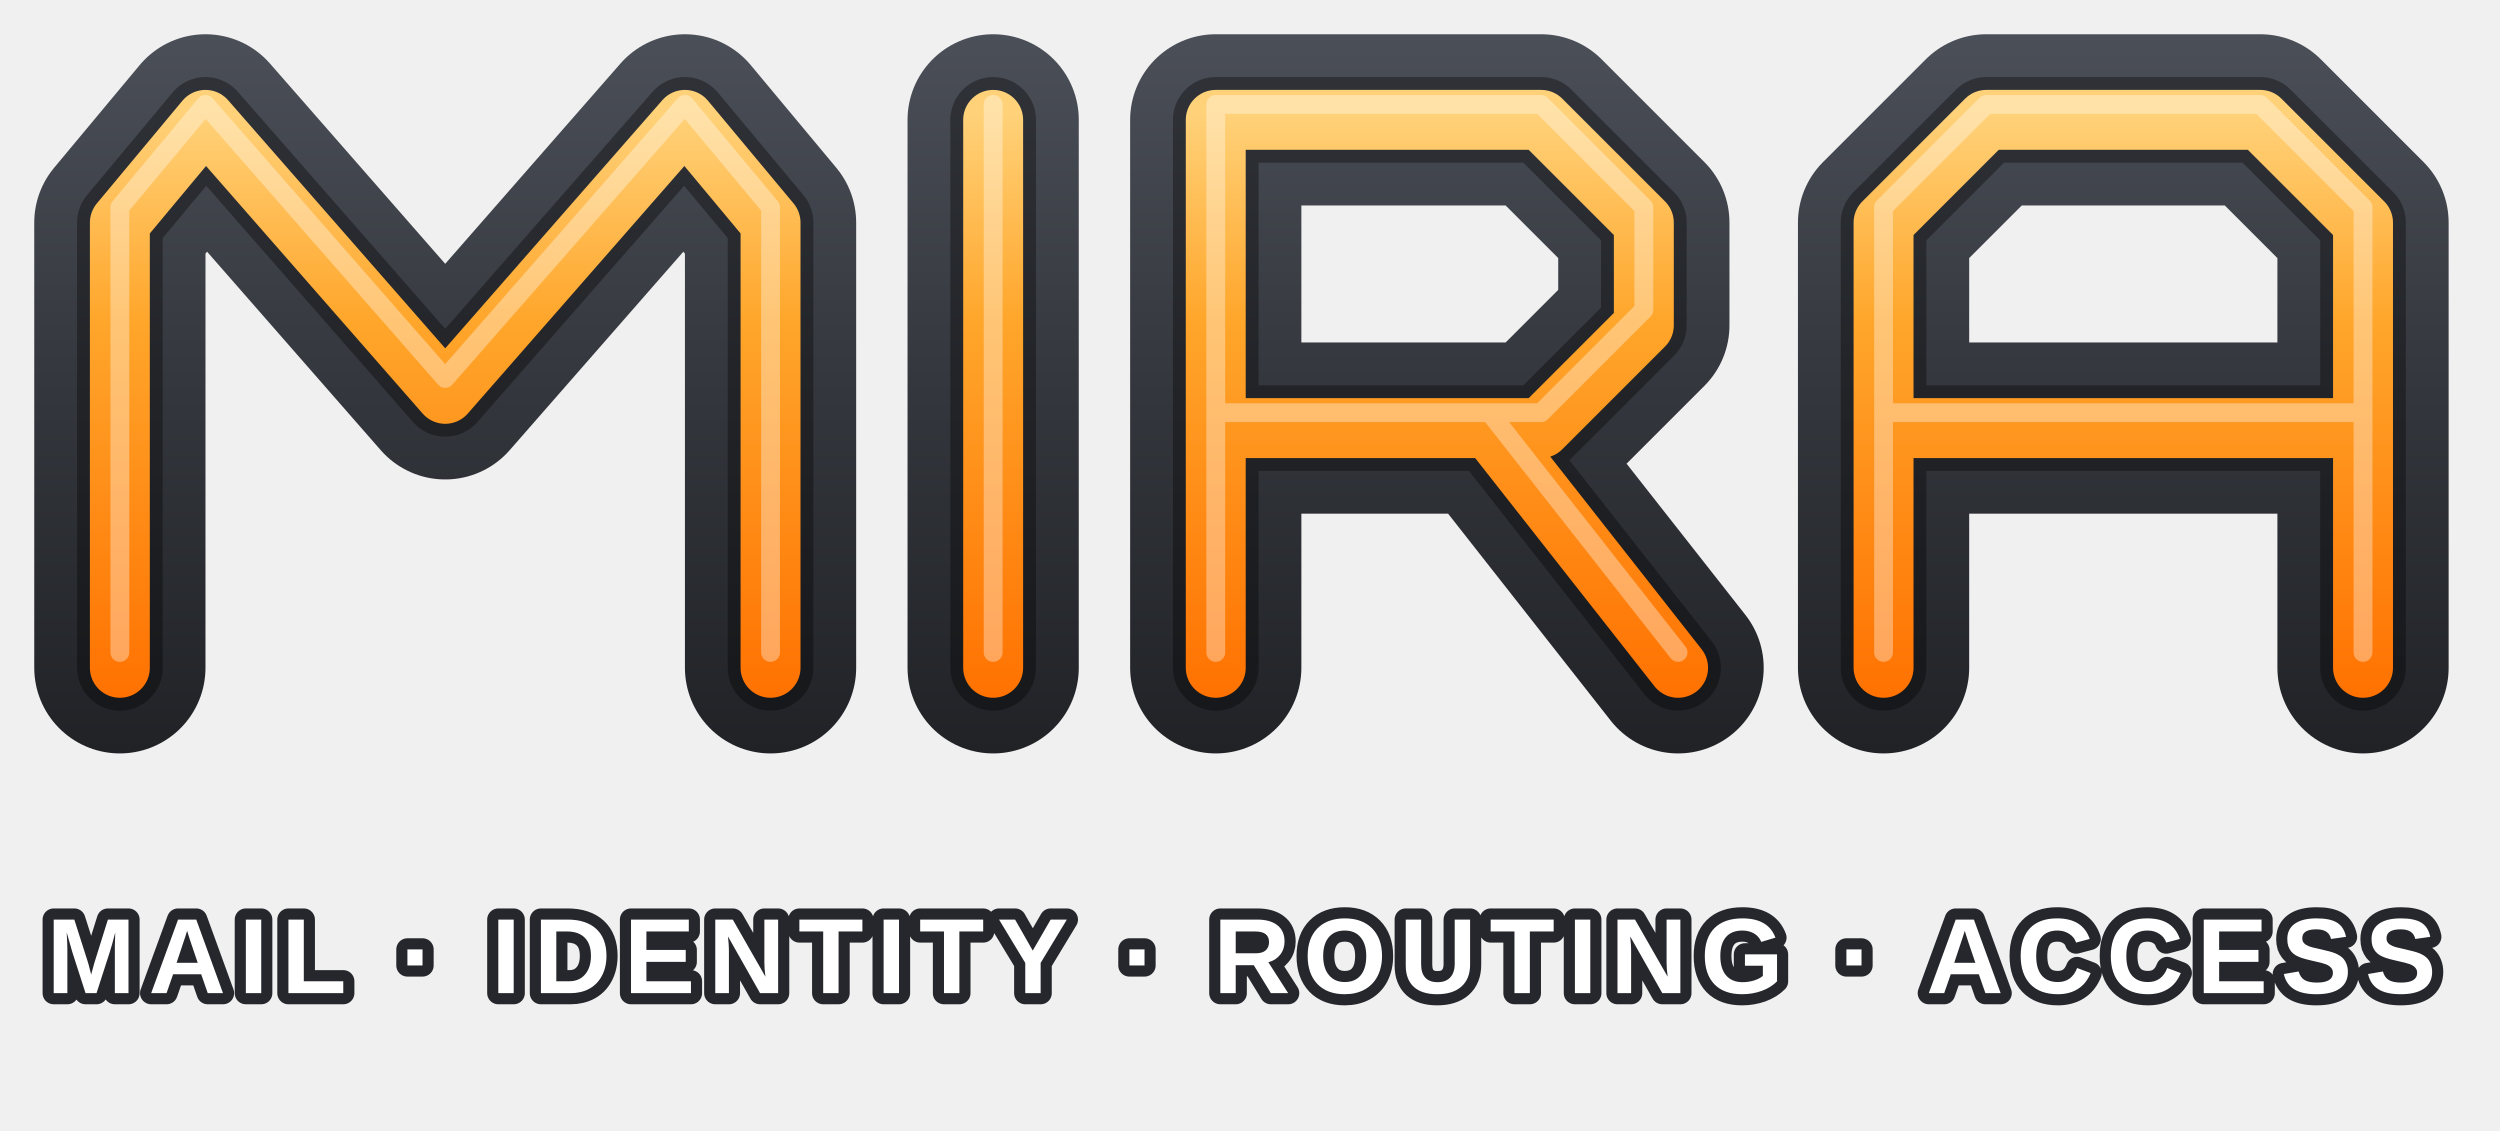
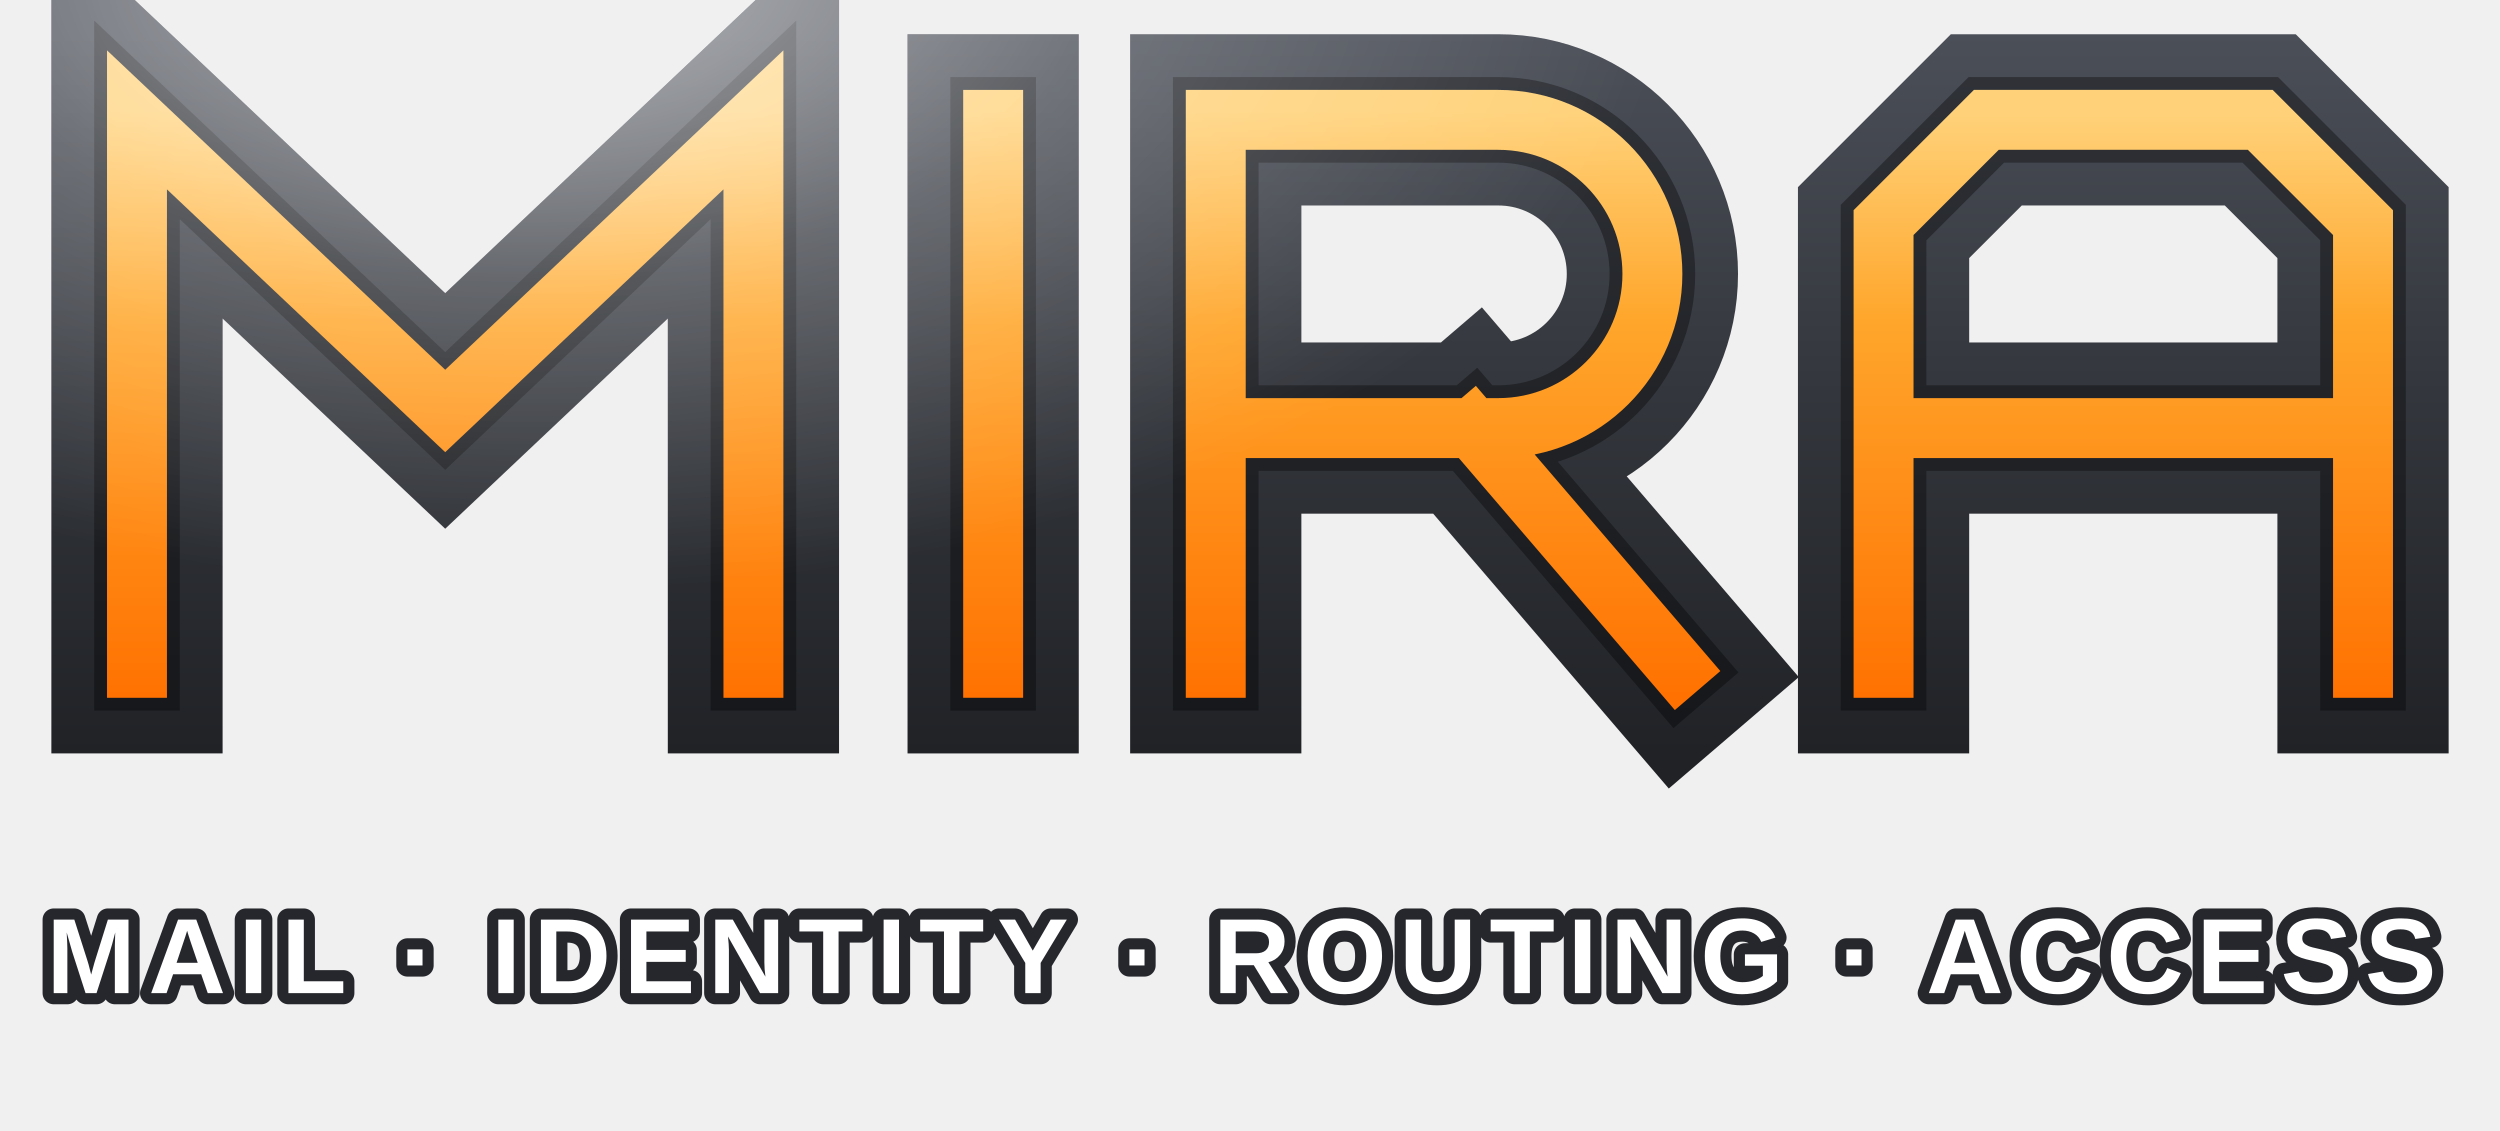
<svg xmlns="http://www.w3.org/2000/svg" viewBox="8 14 292 132" role="img" aria-label="MIRA – Mail · Identity · Routing · Access">
  <defs>
-     <g id="b" fill="none" stroke-linecap="round" stroke-linejoin="round">
-       <path d="M22 92V40L32 28L60 60L88 28L98 40V92" />
+     <g id="b" fill="none" stroke-linecap="square" stroke-linejoin="miter" stroke-miterlimit="10">
+       <path d="M24 92V28L60 62L96 28V92" />
      <path d="M124 28V92" />
-       <path d="M150 92V28H188L200 40V52L188 64H150M182 64L204 92" />
+       <path d="M150 92V28H183A18 18 0 0 1 183 64H150M180 64L204 92" />
      <path d="M228 92V40L240 28H272L284 40V92M228 64H284" />
    </g>
    <linearGradient id="rahmen" x1="0" y1="18" x2="0" y2="102" gradientUnits="userSpaceOnUse">
      <stop offset="0" stop-color="#4b4f58" />
      <stop offset=".5" stop-color="#33363c" />
      <stop offset="1" stop-color="#202226" />
    </linearGradient>
    <linearGradient id="seele" x1="0" y1="26" x2="0" y2="96" gradientUnits="userSpaceOnUse">
      <stop offset="0" stop-color="#ffd27a" />
      <stop offset=".35" stop-color="#ffa62b" />
      <stop offset="1" stop-color="#ff7000" />
    </linearGradient>
+     <radialGradient id="sonne" cx="70" cy="10" r="190" gradientUnits="userSpaceOnUse" gradientTransform="translate(70 10) scale(1 .55) translate(-70 -10)">
+       <stop offset="0" stop-color="#fff" stop-opacity=".6" />
+       <stop offset=".35" stop-color="#fff" stop-opacity=".22" />
+       <stop offset=".7" stop-color="#fff" stop-opacity="0" />
+     </radialGradient>
+     <mask id="form" maskUnits="userSpaceOnUse" x="0" y="0" width="320" height="150">
+       <use href="#b" stroke="#fff" stroke-width="20" />
+     </mask>
    <mask id="kern" maskUnits="userSpaceOnUse" x="0" y="0" width="320" height="150">
      <use href="#b" stroke="#fff" stroke-width="7" />
    </mask>
  </defs>
  <use href="#b" stroke="url(#rahmen)" stroke-width="20" />
  <use href="#b" stroke="#000" stroke-opacity=".35" stroke-width="10" />
  <g mask="url(#kern)">
    <use href="#b" stroke="#b54a00" stroke-width="9" />
    <use href="#b" stroke="url(#seele)" stroke-width="9" transform="translate(0 .9)" />
-     <use href="#b" stroke="#fff" stroke-opacity=".35" stroke-width="2.2" transform="translate(0 -1.8)" />
  </g>
+   <rect x="0" y="0" width="320" height="110" fill="url(#sonne)" mask="url(#form)" />
  <text x="153" y="130" text-anchor="middle" textLength="262" lengthAdjust="spacing" font-family="'Segoe UI Semibold','Segoe UI',Arial,Helvetica,sans-serif" font-size="12.5" font-weight="600" fill="#ffffff" stroke="#25272c" stroke-width="2.6" stroke-linejoin="round" paint-order="stroke" letter-spacing="1.5">MAIL · IDENTITY · ROUTING · ACCESS</text>
</svg>
